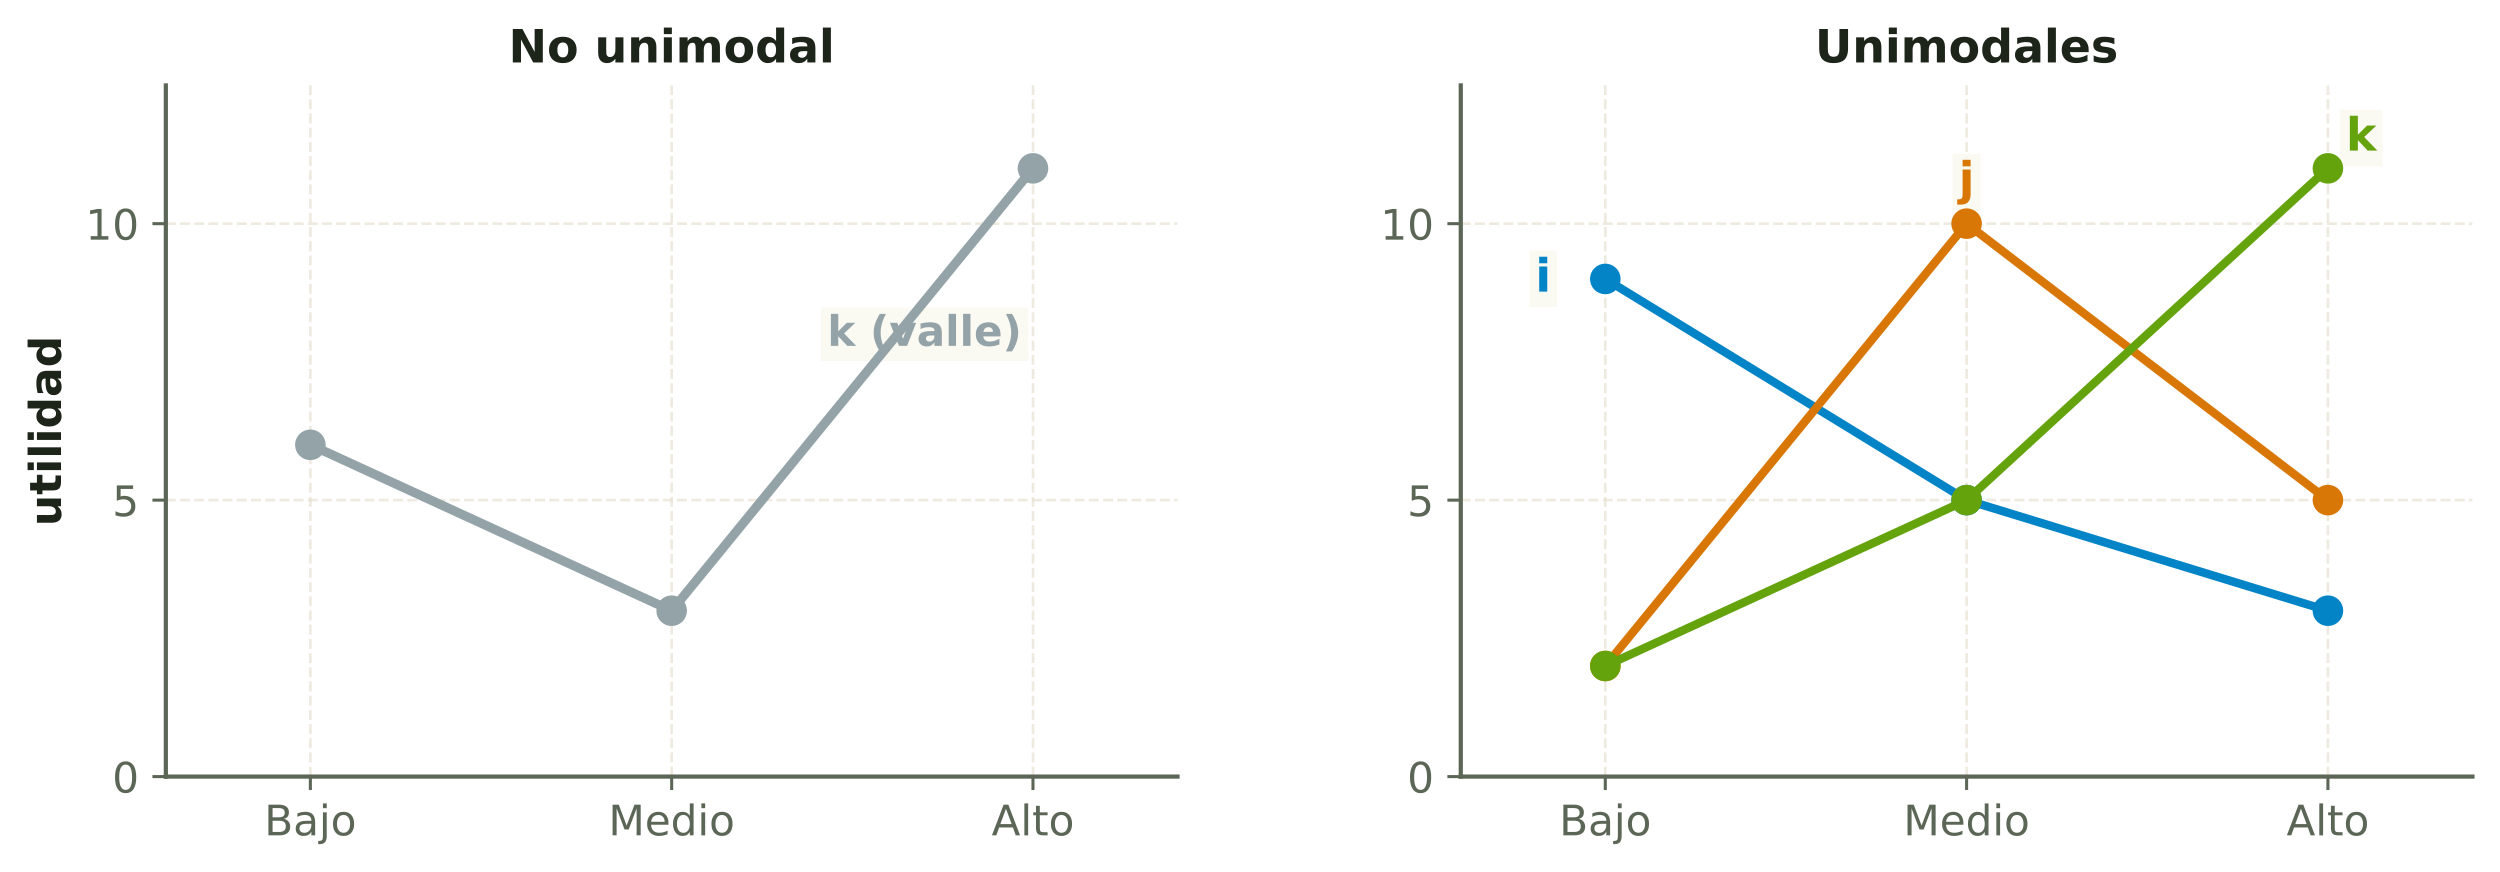
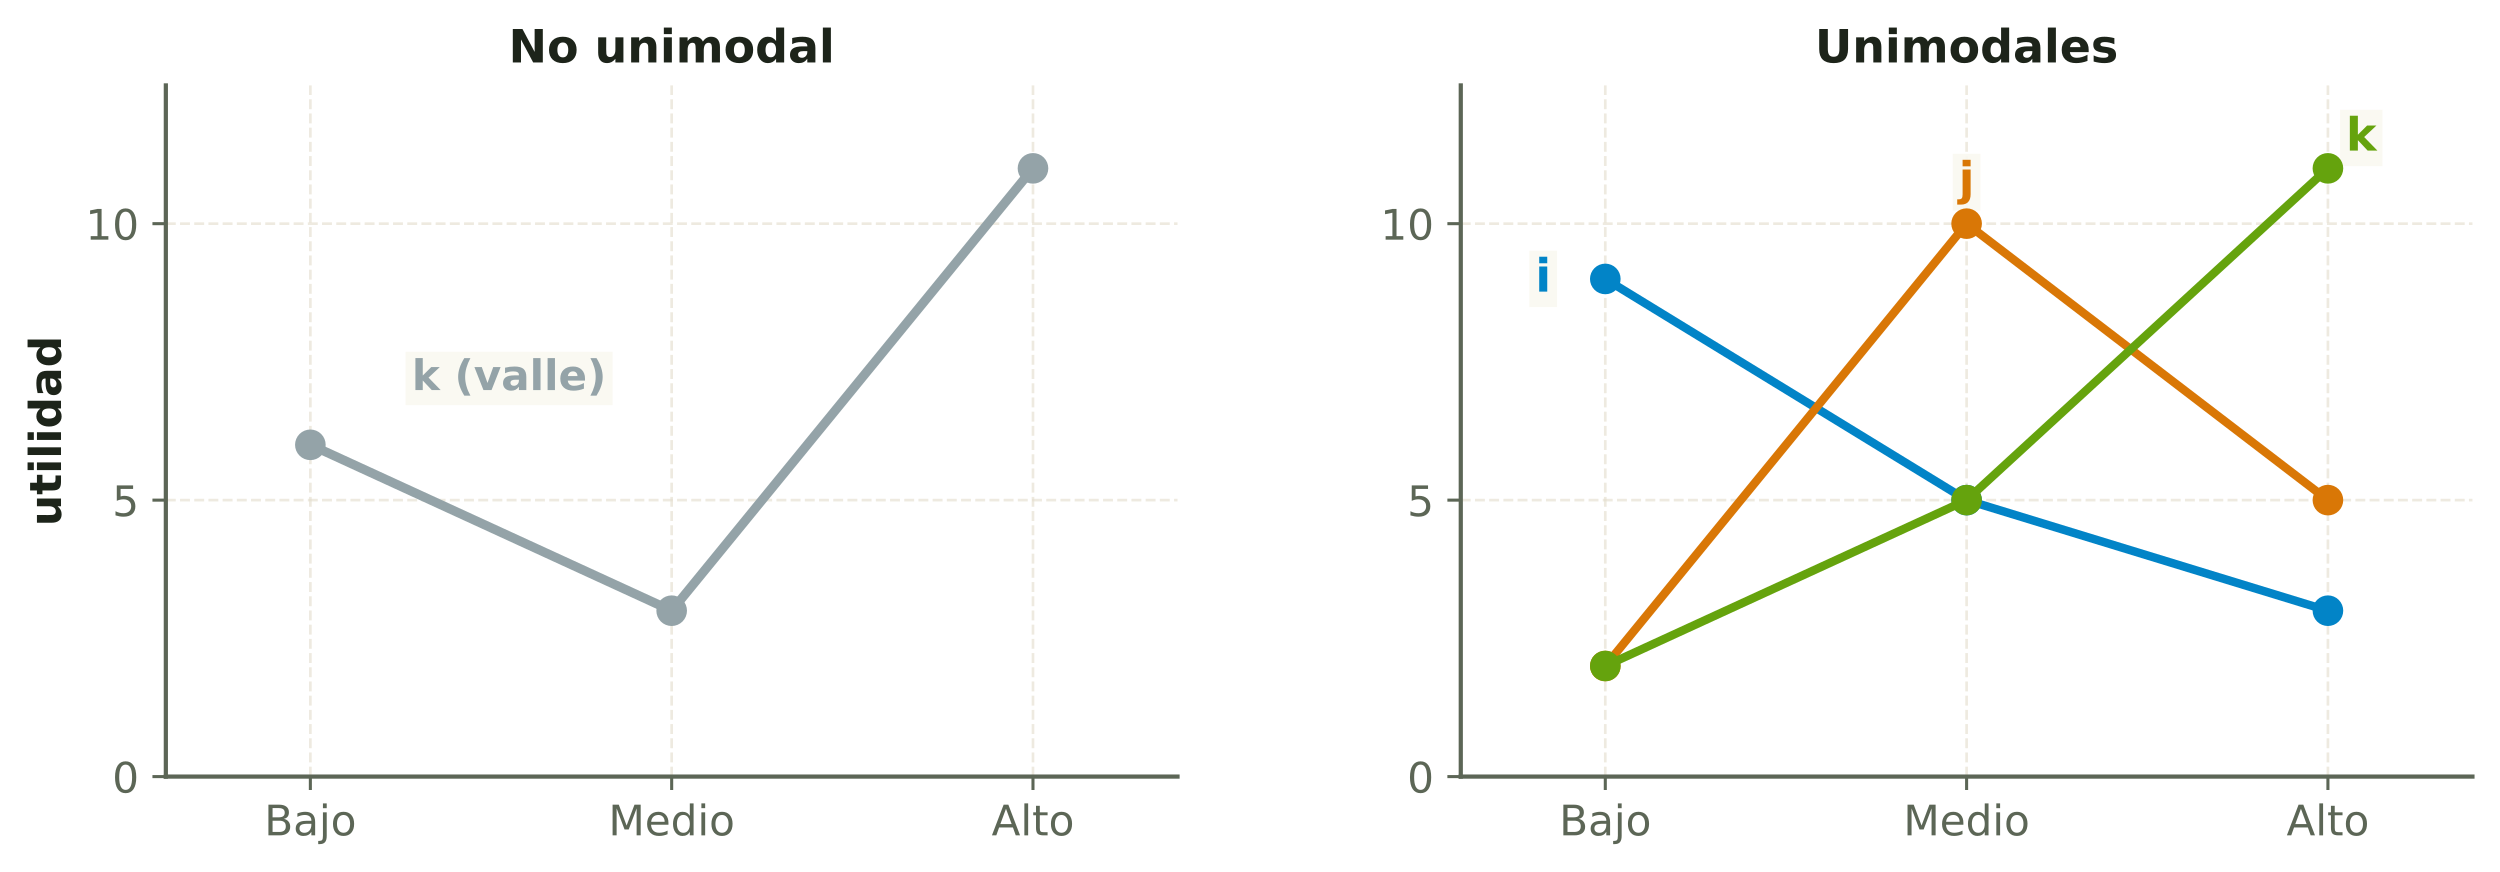
<svg xmlns="http://www.w3.org/2000/svg" xmlns:xlink="http://www.w3.org/1999/xlink" width="653.167pt" height="227.74pt" viewBox="0 0 653.167 227.74" version="1.1">
  <defs>
    <style type="text/css">*{stroke-linejoin: round; stroke-linecap: butt}</style>
  </defs>
  <g id="figure_1">
    <g id="patch_1">
      <path d="M 0 227.74  L 653.167 227.74  L 653.167 0  L 0 0  L 0 227.74  z " style="fill: none; opacity: 0" />
    </g>
    <g id="axes_1">
      <g id="patch_2">
        <path d="M 43.327 202.894  L 307.643 202.894  L 307.643 22.318  L 43.327 22.318  L 43.327 202.894  z " style="fill: none" />
      </g>
      <g id="matplotlib.axis_1">
        <g id="xtick_1">
          <g id="line2d_1">
            <path d="M 81.087 202.894  L 81.087 22.318  " clip-path="url(#p5c5f6a3456)" style="fill: none; stroke-dasharray: 2.59,1.12; stroke-dashoffset: 0; stroke: #e2dccb; stroke-opacity: 0.6; stroke-width: 0.7" />
          </g>
          <g id="line2d_2">
            <defs>
              <path id="m096bc9ec4f" d="M 0 0  L 0 3.5  " style="stroke: #5c6656; stroke-width: 0.8" />
            </defs>
            <g>
              <use xlink:href="#m096bc9ec4f" x="81.087" y="202.894" style="fill: #5c6656; stroke: #5c6656; stroke-width: 0.8" />
            </g>
          </g>
          <g id="text_1">
            <g style="fill: #5c6656" transform="translate(69.04948 218.2524) scale(0.11 -0.11)">
              <defs>
                <path id="DejaVuSans-42" d="M 1259 2228  L 1259 519  L 2272 519  Q 2781 519 3026 730  Q 3272 941 3272 1375  Q 3272 1813 3026 2020  Q 2781 2228 2272 2228  L 1259 2228  z M 1259 4147  L 1259 2741  L 2194 2741  Q 2656 2741 2882 2914  Q 3109 3088 3109 3444  Q 3109 3797 2882 3972  Q 2656 4147 2194 4147  L 1259 4147  z M 628 4666  L 2241 4666  Q 2963 4666 3353 4366  Q 3744 4066 3744 3513  Q 3744 3084 3544 2831  Q 3344 2578 2956 2516  Q 3422 2416 3680 2098  Q 3938 1781 3938 1306  Q 3938 681 3513 340  Q 3088 0 2303 0  L 628 0  L 628 4666  z " transform="scale(0.015625)" />
                <path id="DejaVuSans-61" d="M 2194 1759  Q 1497 1759 1228 1600  Q 959 1441 959 1056  Q 959 750 1161 570  Q 1363 391 1709 391  Q 2188 391 2477 730  Q 2766 1069 2766 1631  L 2766 1759  L 2194 1759  z M 3341 1997  L 3341 0  L 2766 0  L 2766 531  Q 2569 213 2275 61  Q 1981 -91 1556 -91  Q 1019 -91 701 211  Q 384 513 384 1019  Q 384 1609 779 1909  Q 1175 2209 1959 2209  L 2766 2209  L 2766 2266  Q 2766 2663 2505 2880  Q 2244 3097 1772 3097  Q 1472 3097 1187 3025  Q 903 2953 641 2809  L 641 3341  Q 956 3463 1253 3523  Q 1550 3584 1831 3584  Q 2591 3584 2966 3190  Q 3341 2797 3341 1997  z " transform="scale(0.015625)" />
                <path id="DejaVuSans-6a" d="M 603 3500  L 1178 3500  L 1178 -63  Q 1178 -731 923 -1031  Q 669 -1331 103 -1331  L -116 -1331  L -116 -844  L 38 -844  Q 366 -844 484 -692  Q 603 -541 603 -63  L 603 3500  z M 603 4863  L 1178 4863  L 1178 4134  L 603 4134  L 603 4863  z " transform="scale(0.015625)" />
                <path id="DejaVuSans-6f" d="M 1959 3097  Q 1497 3097 1228 2736  Q 959 2375 959 1747  Q 959 1119 1226 758  Q 1494 397 1959 397  Q 2419 397 2687 759  Q 2956 1122 2956 1747  Q 2956 2369 2687 2733  Q 2419 3097 1959 3097  z M 1959 3584  Q 2709 3584 3137 3096  Q 3566 2609 3566 1747  Q 3566 888 3137 398  Q 2709 -91 1959 -91  Q 1206 -91 779 398  Q 353 888 353 1747  Q 353 2609 779 3096  Q 1206 3584 1959 3584  z " transform="scale(0.015625)" />
              </defs>
              <use xlink:href="#DejaVuSans-42" />
              <use xlink:href="#DejaVuSans-61" x="68.604" />
              <use xlink:href="#DejaVuSans-6a" x="129.883" />
              <use xlink:href="#DejaVuSans-6f" x="157.666" />
            </g>
          </g>
        </g>
        <g id="xtick_2">
          <g id="line2d_3">
            <path d="M 175.485 202.894  L 175.485 22.318  " clip-path="url(#p5c5f6a3456)" style="fill: none; stroke-dasharray: 2.59,1.12; stroke-dashoffset: 0; stroke: #e2dccb; stroke-opacity: 0.6; stroke-width: 0.7" />
          </g>
          <g id="line2d_4">
            <g>
              <use xlink:href="#m096bc9ec4f" x="175.485" y="202.894" style="fill: #5c6656; stroke: #5c6656; stroke-width: 0.8" />
            </g>
          </g>
          <g id="text_2">
            <g style="fill: #5c6656" transform="translate(158.9706 218.2524) scale(0.11 -0.11)">
              <defs>
                <path id="DejaVuSans-4d" d="M 628 4666  L 1569 4666  L 2759 1491  L 3956 4666  L 4897 4666  L 4897 0  L 4281 0  L 4281 4097  L 3078 897  L 2444 897  L 1241 4097  L 1241 0  L 628 0  L 628 4666  z " transform="scale(0.015625)" />
                <path id="DejaVuSans-65" d="M 3597 1894  L 3597 1613  L 953 1613  Q 991 1019 1311 708  Q 1631 397 2203 397  Q 2534 397 2845 478  Q 3156 559 3463 722  L 3463 178  Q 3153 47 2828 -22  Q 2503 -91 2169 -91  Q 1331 -91 842 396  Q 353 884 353 1716  Q 353 2575 817 3079  Q 1281 3584 2069 3584  Q 2775 3584 3186 3129  Q 3597 2675 3597 1894  z M 3022 2063  Q 3016 2534 2758 2815  Q 2500 3097 2075 3097  Q 1594 3097 1305 2825  Q 1016 2553 972 2059  L 3022 2063  z " transform="scale(0.015625)" />
                <path id="DejaVuSans-64" d="M 2906 2969  L 2906 4863  L 3481 4863  L 3481 0  L 2906 0  L 2906 525  Q 2725 213 2448 61  Q 2172 -91 1784 -91  Q 1150 -91 751 415  Q 353 922 353 1747  Q 353 2572 751 3078  Q 1150 3584 1784 3584  Q 2172 3584 2448 3432  Q 2725 3281 2906 2969  z M 947 1747  Q 947 1113 1208 752  Q 1469 391 1925 391  Q 2381 391 2643 752  Q 2906 1113 2906 1747  Q 2906 2381 2643 2742  Q 2381 3103 1925 3103  Q 1469 3103 1208 2742  Q 947 2381 947 1747  z " transform="scale(0.015625)" />
                <path id="DejaVuSans-69" d="M 603 3500  L 1178 3500  L 1178 0  L 603 0  L 603 3500  z M 603 4863  L 1178 4863  L 1178 4134  L 603 4134  L 603 4863  z " transform="scale(0.015625)" />
              </defs>
              <use xlink:href="#DejaVuSans-4d" />
              <use xlink:href="#DejaVuSans-65" x="86.279" />
              <use xlink:href="#DejaVuSans-64" x="147.803" />
              <use xlink:href="#DejaVuSans-69" x="211.279" />
              <use xlink:href="#DejaVuSans-6f" x="239.062" />
            </g>
          </g>
        </g>
        <g id="xtick_3">
          <g id="line2d_5">
            <path d="M 269.884 202.894  L 269.884 22.318  " clip-path="url(#p5c5f6a3456)" style="fill: none; stroke-dasharray: 2.59,1.12; stroke-dashoffset: 0; stroke: #e2dccb; stroke-opacity: 0.6; stroke-width: 0.7" />
          </g>
          <g id="line2d_6">
            <g>
              <use xlink:href="#m096bc9ec4f" x="269.884" y="202.894" style="fill: #5c6656; stroke: #5c6656; stroke-width: 0.8" />
            </g>
          </g>
          <g id="text_3">
            <g style="fill: #5c6656" transform="translate(259.0719 218.2524) scale(0.11 -0.11)">
              <defs>
                <path id="DejaVuSans-41" d="M 2188 4044  L 1331 1722  L 3047 1722  L 2188 4044  z M 1831 4666  L 2547 4666  L 4325 0  L 3669 0  L 3244 1197  L 1141 1197  L 716 0  L 50 0  L 1831 4666  z " transform="scale(0.015625)" />
                <path id="DejaVuSans-6c" d="M 603 4863  L 1178 4863  L 1178 0  L 603 0  L 603 4863  z " transform="scale(0.015625)" />
                <path id="DejaVuSans-74" d="M 1172 4494  L 1172 3500  L 2356 3500  L 2356 3053  L 1172 3053  L 1172 1153  Q 1172 725 1289 603  Q 1406 481 1766 481  L 2356 481  L 2356 0  L 1766 0  Q 1100 0 847 248  Q 594 497 594 1153  L 594 3053  L 172 3053  L 172 3500  L 594 3500  L 594 4494  L 1172 4494  z " transform="scale(0.015625)" />
              </defs>
              <use xlink:href="#DejaVuSans-41" />
              <use xlink:href="#DejaVuSans-6c" x="68.408" />
              <use xlink:href="#DejaVuSans-74" x="96.191" />
              <use xlink:href="#DejaVuSans-6f" x="135.4" />
            </g>
          </g>
        </g>
      </g>
      <g id="matplotlib.axis_2">
        <g id="ytick_1">
          <g id="line2d_7">
            <path d="M 43.327 202.894  L 307.643 202.894  " clip-path="url(#p5c5f6a3456)" style="fill: none; stroke-dasharray: 2.59,1.12; stroke-dashoffset: 0; stroke: #e2dccb; stroke-opacity: 0.6; stroke-width: 0.7" />
          </g>
          <g id="line2d_8">
            <defs>
              <path id="m035c01e7cd" d="M 0 0  L -3.5 0  " style="stroke: #5c6656; stroke-width: 0.8" />
            </defs>
            <g>
              <use xlink:href="#m035c01e7cd" x="43.327" y="202.894" style="fill: #5c6656; stroke: #5c6656; stroke-width: 0.8" />
            </g>
          </g>
          <g id="text_4">
            <g style="fill: #5c6656" transform="translate(29.32859 207.0733) scale(0.11 -0.11)">
              <defs>
                <path id="DejaVuSans-30" d="M 2034 4250  Q 1547 4250 1301 3770  Q 1056 3291 1056 2328  Q 1056 1369 1301 889  Q 1547 409 2034 409  Q 2525 409 2770 889  Q 3016 1369 3016 2328  Q 3016 3291 2770 3770  Q 2525 4250 2034 4250  z M 2034 4750  Q 2819 4750 3233 4129  Q 3647 3509 3647 2328  Q 3647 1150 3233 529  Q 2819 -91 2034 -91  Q 1250 -91 836 529  Q 422 1150 422 2328  Q 422 3509 836 4129  Q 1250 4750 2034 4750  z " transform="scale(0.015625)" />
              </defs>
              <use xlink:href="#DejaVuSans-30" />
            </g>
          </g>
        </g>
        <g id="ytick_2">
          <g id="line2d_9">
            <path d="M 43.327 130.664  L 307.643 130.664  " clip-path="url(#p5c5f6a3456)" style="fill: none; stroke-dasharray: 2.59,1.12; stroke-dashoffset: 0; stroke: #e2dccb; stroke-opacity: 0.6; stroke-width: 0.7" />
          </g>
          <g id="line2d_10">
            <g>
              <use xlink:href="#m035c01e7cd" x="43.327" y="130.664" style="fill: #5c6656; stroke: #5c6656; stroke-width: 0.8" />
            </g>
          </g>
          <g id="text_5">
            <g style="fill: #5c6656" transform="translate(29.32859 134.8429) scale(0.11 -0.11)">
              <defs>
                <path id="DejaVuSans-35" d="M 691 4666  L 3169 4666  L 3169 4134  L 1269 4134  L 1269 2991  Q 1406 3038 1543 3061  Q 1681 3084 1819 3084  Q 2600 3084 3056 2656  Q 3513 2228 3513 1497  Q 3513 744 3044 326  Q 2575 -91 1722 -91  Q 1428 -91 1123 -41  Q 819 9 494 109  L 494 744  Q 775 591 1075 516  Q 1375 441 1709 441  Q 2250 441 2565 725  Q 2881 1009 2881 1497  Q 2881 1984 2565 2268  Q 2250 2553 1709 2553  Q 1456 2553 1204 2497  Q 953 2441 691 2322  L 691 4666  z " transform="scale(0.015625)" />
              </defs>
              <use xlink:href="#DejaVuSans-35" />
            </g>
          </g>
        </g>
        <g id="ytick_3">
          <g id="line2d_11">
            <path d="M 43.327 58.433  L 307.643 58.433  " clip-path="url(#p5c5f6a3456)" style="fill: none; stroke-dasharray: 2.59,1.12; stroke-dashoffset: 0; stroke: #e2dccb; stroke-opacity: 0.6; stroke-width: 0.7" />
          </g>
          <g id="line2d_12">
            <g>
              <use xlink:href="#m035c01e7cd" x="43.327" y="58.433" style="fill: #5c6656; stroke: #5c6656; stroke-width: 0.8" />
            </g>
          </g>
          <g id="text_6">
            <g style="fill: #5c6656" transform="translate(22.32984 62.61247) scale(0.11 -0.11)">
              <defs>
                <path id="DejaVuSans-31" d="M 794 531  L 1825 531  L 1825 4091  L 703 3866  L 703 4441  L 1819 4666  L 2450 4666  L 2450 531  L 3481 531  L 3481 0  L 794 0  L 794 531  z " transform="scale(0.015625)" />
              </defs>
              <use xlink:href="#DejaVuSans-31" />
              <use xlink:href="#DejaVuSans-30" x="63.623" />
            </g>
          </g>
        </g>
        <g id="text_7">
          <g style="fill: #1d241a" transform="translate(15.9382 137.4731) rotate(-90) scale(0.115 -0.115)">
            <defs>
              <path id="DejaVuSans-Bold-75" d="M 500 1363  L 500 3500  L 1625 3500  L 1625 3150  Q 1625 2866 1622 2436  Q 1619 2006 1619 1863  Q 1619 1441 1641 1255  Q 1663 1069 1716 984  Q 1784 875 1895 815  Q 2006 756 2150 756  Q 2500 756 2700 1025  Q 2900 1294 2900 1772  L 2900 3500  L 4019 3500  L 4019 0  L 2900 0  L 2900 506  Q 2647 200 2364 54  Q 2081 -91 1741 -91  Q 1134 -91 817 281  Q 500 653 500 1363  z " transform="scale(0.015625)" />
              <path id="DejaVuSans-Bold-74" d="M 1759 4494  L 1759 3500  L 2913 3500  L 2913 2700  L 1759 2700  L 1759 1216  Q 1759 972 1856 886  Q 1953 800 2241 800  L 2816 800  L 2816 0  L 1856 0  Q 1194 0 917 276  Q 641 553 641 1216  L 641 2700  L 84 2700  L 84 3500  L 641 3500  L 641 4494  L 1759 4494  z " transform="scale(0.015625)" />
              <path id="DejaVuSans-Bold-69" d="M 538 3500  L 1656 3500  L 1656 0  L 538 0  L 538 3500  z M 538 4863  L 1656 4863  L 1656 3950  L 538 3950  L 538 4863  z " transform="scale(0.015625)" />
              <path id="DejaVuSans-Bold-6c" d="M 538 4863  L 1656 4863  L 1656 0  L 538 0  L 538 4863  z " transform="scale(0.015625)" />
              <path id="DejaVuSans-Bold-64" d="M 2919 2988  L 2919 4863  L 4044 4863  L 4044 0  L 2919 0  L 2919 506  Q 2688 197 2409 53  Q 2131 -91 1766 -91  Q 1119 -91 703 423  Q 288 938 288 1747  Q 288 2556 703 3070  Q 1119 3584 1766 3584  Q 2128 3584 2408 3439  Q 2688 3294 2919 2988  z M 2181 722  Q 2541 722 2730 984  Q 2919 1247 2919 1747  Q 2919 2247 2730 2509  Q 2541 2772 2181 2772  Q 1825 2772 1636 2509  Q 1447 2247 1447 1747  Q 1447 1247 1636 984  Q 1825 722 2181 722  z " transform="scale(0.015625)" />
              <path id="DejaVuSans-Bold-61" d="M 2106 1575  Q 1756 1575 1579 1456  Q 1403 1338 1403 1106  Q 1403 894 1545 773  Q 1688 653 1941 653  Q 2256 653 2472 879  Q 2688 1106 2688 1447  L 2688 1575  L 2106 1575  z M 3816 1997  L 3816 0  L 2688 0  L 2688 519  Q 2463 200 2181 54  Q 1900 -91 1497 -91  Q 953 -91 614 226  Q 275 544 275 1050  Q 275 1666 698 1953  Q 1122 2241 2028 2241  L 2688 2241  L 2688 2328  Q 2688 2594 2478 2717  Q 2269 2841 1825 2841  Q 1466 2841 1156 2769  Q 847 2697 581 2553  L 581 3406  Q 941 3494 1303 3539  Q 1666 3584 2028 3584  Q 2975 3584 3395 3211  Q 3816 2838 3816 1997  z " transform="scale(0.015625)" />
            </defs>
            <use xlink:href="#DejaVuSans-Bold-75" />
            <use xlink:href="#DejaVuSans-Bold-74" x="71.191" />
            <use xlink:href="#DejaVuSans-Bold-69" x="118.994" />
            <use xlink:href="#DejaVuSans-Bold-6c" x="153.271" />
            <use xlink:href="#DejaVuSans-Bold-69" x="187.549" />
            <use xlink:href="#DejaVuSans-Bold-64" x="221.826" />
            <use xlink:href="#DejaVuSans-Bold-61" x="293.408" />
            <use xlink:href="#DejaVuSans-Bold-64" x="360.889" />
          </g>
        </g>
      </g>
      <g id="patch_3">
        <path d="M 43.327 202.894  L 43.327 22.318  " style="fill: none; stroke: #5c6656; stroke-width: 1.1; stroke-linejoin: miter; stroke-linecap: square" />
      </g>
      <g id="patch_4">
        <path d="M 43.327 202.894  L 307.643 202.894  " style="fill: none; stroke: #5c6656; stroke-width: 1.1; stroke-linejoin: miter; stroke-linecap: square" />
      </g>
      <g id="text_8">
        <g id="patch_5">
-           <path d="M 214.516 94.298  L 268.612 94.298  L 268.612 80.353  L 214.516 80.353  z " style="fill: #faf8f1; opacity: 0.9" />
-         </g>
-         <g style="fill: #94a3a8" transform="translate(216.1662 90.3608) scale(0.11 -0.11)">
+           <path d="M 105.958 105.855  L 160.054 105.855  L 160.054 91.909  L 105.958 91.909  z " style="fill: #faf8f1; opacity: 0.9" />
+         </g>
+         <g style="fill: #94a3a8" transform="translate(107.6079 101.9177) scale(0.11 -0.11)">
          <defs>
            <path id="DejaVuSans-Bold-6b" d="M 538 4863  L 1656 4863  L 1656 2216  L 2944 3500  L 4244 3500  L 2534 1894  L 4378 0  L 3022 0  L 1656 1459  L 1656 0  L 538 0  L 538 4863  z " transform="scale(0.015625)" />
            <path id="DejaVuSans-Bold-20" transform="scale(0.015625)" />
            <path id="DejaVuSans-Bold-28" d="M 2413 -844  L 1484 -844  Q 1006 -72 778 623  Q 550 1319 550 2003  Q 550 2688 779 3389  Q 1009 4091 1484 4856  L 2413 4856  Q 2013 4116 1813 3408  Q 1613 2700 1613 2009  Q 1613 1319 1811 609  Q 2009 -100 2413 -844  z " transform="scale(0.015625)" />
            <path id="DejaVuSans-Bold-76" d="M 97 3500  L 1216 3500  L 2088 1081  L 2956 3500  L 4078 3500  L 2700 0  L 1472 0  L 97 3500  z " transform="scale(0.015625)" />
            <path id="DejaVuSans-Bold-65" d="M 4031 1759  L 4031 1441  L 1416 1441  Q 1456 1047 1700 850  Q 1944 653 2381 653  Q 2734 653 3104 758  Q 3475 863 3866 1075  L 3866 213  Q 3469 63 3072 -14  Q 2675 -91 2278 -91  Q 1328 -91 801 392  Q 275 875 275 1747  Q 275 2603 792 3093  Q 1309 3584 2216 3584  Q 3041 3584 3536 3087  Q 4031 2591 4031 1759  z M 2881 2131  Q 2881 2450 2695 2645  Q 2509 2841 2209 2841  Q 1884 2841 1681 2658  Q 1478 2475 1428 2131  L 2881 2131  z " transform="scale(0.015625)" />
            <path id="DejaVuSans-Bold-29" d="M 513 -844  Q 913 -100 1113 609  Q 1313 1319 1313 2009  Q 1313 2700 1113 3408  Q 913 4116 513 4856  L 1441 4856  Q 1916 4091 2145 3389  Q 2375 2688 2375 2003  Q 2375 1319 2147 623  Q 1919 -72 1441 -844  L 513 -844  z " transform="scale(0.015625)" />
          </defs>
          <use xlink:href="#DejaVuSans-Bold-6b" />
          <use xlink:href="#DejaVuSans-Bold-20" x="66.504" />
          <use xlink:href="#DejaVuSans-Bold-28" x="101.318" />
          <use xlink:href="#DejaVuSans-Bold-76" x="147.021" />
          <use xlink:href="#DejaVuSans-Bold-61" x="212.207" />
          <use xlink:href="#DejaVuSans-Bold-6c" x="279.688" />
          <use xlink:href="#DejaVuSans-Bold-6c" x="313.965" />
          <use xlink:href="#DejaVuSans-Bold-65" x="348.242" />
          <use xlink:href="#DejaVuSans-Bold-29" x="416.064" />
        </g>
      </g>
      <g id="text_9">
        <g style="fill: #1d241a" transform="translate(132.8787 16.31812) scale(0.12 -0.12)">
          <defs>
            <path id="DejaVuSans-Bold-4e" d="M 588 4666  L 1931 4666  L 3628 1466  L 3628 4666  L 4769 4666  L 4769 0  L 3425 0  L 1728 3200  L 1728 0  L 588 0  L 588 4666  z " transform="scale(0.015625)" />
            <path id="DejaVuSans-Bold-6f" d="M 2203 2784  Q 1831 2784 1636 2517  Q 1441 2250 1441 1747  Q 1441 1244 1636 976  Q 1831 709 2203 709  Q 2569 709 2762 976  Q 2956 1244 2956 1747  Q 2956 2250 2762 2517  Q 2569 2784 2203 2784  z M 2203 3584  Q 3106 3584 3614 3096  Q 4122 2609 4122 1747  Q 4122 884 3614 396  Q 3106 -91 2203 -91  Q 1297 -91 786 396  Q 275 884 275 1747  Q 275 2609 786 3096  Q 1297 3584 2203 3584  z " transform="scale(0.015625)" />
            <path id="DejaVuSans-Bold-6e" d="M 4056 2131  L 4056 0  L 2931 0  L 2931 347  L 2931 1631  Q 2931 2084 2911 2256  Q 2891 2428 2841 2509  Q 2775 2619 2662 2680  Q 2550 2741 2406 2741  Q 2056 2741 1856 2470  Q 1656 2200 1656 1722  L 1656 0  L 538 0  L 538 3500  L 1656 3500  L 1656 2988  Q 1909 3294 2193 3439  Q 2478 3584 2822 3584  Q 3428 3584 3742 3212  Q 4056 2841 4056 2131  z " transform="scale(0.015625)" />
            <path id="DejaVuSans-Bold-6d" d="M 3781 2919  Q 3994 3244 4286 3414  Q 4578 3584 4928 3584  Q 5531 3584 5847 3212  Q 6163 2841 6163 2131  L 6163 0  L 5038 0  L 5038 1825  Q 5041 1866 5042 1909  Q 5044 1953 5044 2034  Q 5044 2406 4934 2573  Q 4825 2741 4581 2741  Q 4263 2741 4089 2478  Q 3916 2216 3909 1719  L 3909 0  L 2784 0  L 2784 1825  Q 2784 2406 2684 2573  Q 2584 2741 2328 2741  Q 2006 2741 1831 2477  Q 1656 2213 1656 1722  L 1656 0  L 531 0  L 531 3500  L 1656 3500  L 1656 2988  Q 1863 3284 2130 3434  Q 2397 3584 2719 3584  Q 3081 3584 3359 3409  Q 3638 3234 3781 2919  z " transform="scale(0.015625)" />
          </defs>
          <use xlink:href="#DejaVuSans-Bold-4e" />
          <use xlink:href="#DejaVuSans-Bold-6f" x="83.691" />
          <use xlink:href="#DejaVuSans-Bold-20" x="152.393" />
          <use xlink:href="#DejaVuSans-Bold-75" x="187.207" />
          <use xlink:href="#DejaVuSans-Bold-6e" x="258.398" />
          <use xlink:href="#DejaVuSans-Bold-69" x="329.59" />
          <use xlink:href="#DejaVuSans-Bold-6d" x="363.867" />
          <use xlink:href="#DejaVuSans-Bold-6f" x="468.066" />
          <use xlink:href="#DejaVuSans-Bold-64" x="536.768" />
          <use xlink:href="#DejaVuSans-Bold-61" x="608.35" />
          <use xlink:href="#DejaVuSans-Bold-6c" x="675.83" />
        </g>
      </g>
      <g id="line2d_13">
        <path d="M 81.087 116.218  L 175.485 159.556  L 269.884 43.987  " clip-path="url(#p5c5f6a3456)" style="fill: none; stroke: #94a3a8; stroke-width: 2.4; stroke-linecap: square" />
        <defs>
          <path id="m355ec3fe94" d="M 0 3.5  C 0.928 3.5 1.819 3.131 2.475 2.475  C 3.131 1.819 3.5 0.928 3.5 0  C 3.5 -0.928 3.131 -1.819 2.475 -2.475  C 1.819 -3.131 0.928 -3.5 0 -3.5  C -0.928 -3.5 -1.819 -3.131 -2.475 -2.475  C -3.131 -1.819 -3.5 -0.928 -3.5 0  C -3.5 0.928 -3.131 1.819 -2.475 2.475  C -1.819 3.131 -0.928 3.5 0 3.5  z " style="stroke: #94a3a8" />
        </defs>
        <g clip-path="url(#p5c5f6a3456)">
          <use xlink:href="#m355ec3fe94" x="81.087" y="116.218" style="fill: #94a3a8; stroke: #94a3a8" />
          <use xlink:href="#m355ec3fe94" x="175.485" y="159.556" style="fill: #94a3a8; stroke: #94a3a8" />
          <use xlink:href="#m355ec3fe94" x="269.884" y="43.987" style="fill: #94a3a8; stroke: #94a3a8" />
        </g>
      </g>
    </g>
    <g id="axes_2">
      <g id="patch_6">
        <path d="M 381.652 202.894  L 645.967 202.894  L 645.967 22.318  L 381.652 22.318  L 381.652 202.894  z " style="fill: none" />
      </g>
      <g id="matplotlib.axis_3">
        <g id="xtick_4">
          <g id="line2d_14">
            <path d="M 419.411 202.894  L 419.411 22.318  " clip-path="url(#p6b3fa29982)" style="fill: none; stroke-dasharray: 2.59,1.12; stroke-dashoffset: 0; stroke: #e2dccb; stroke-opacity: 0.6; stroke-width: 0.7" />
          </g>
          <g id="line2d_15">
            <g>
              <use xlink:href="#m096bc9ec4f" x="419.411" y="202.894" style="fill: #5c6656; stroke: #5c6656; stroke-width: 0.8" />
            </g>
          </g>
          <g id="text_10">
            <g style="fill: #5c6656" transform="translate(407.3737 218.2524) scale(0.11 -0.11)">
              <use xlink:href="#DejaVuSans-42" />
              <use xlink:href="#DejaVuSans-61" x="68.604" />
              <use xlink:href="#DejaVuSans-6a" x="129.883" />
              <use xlink:href="#DejaVuSans-6f" x="157.666" />
            </g>
          </g>
        </g>
        <g id="xtick_5">
          <g id="line2d_16">
            <path d="M 513.809 202.894  L 513.809 22.318  " clip-path="url(#p6b3fa29982)" style="fill: none; stroke-dasharray: 2.59,1.12; stroke-dashoffset: 0; stroke: #e2dccb; stroke-opacity: 0.6; stroke-width: 0.7" />
          </g>
          <g id="line2d_17">
            <g>
              <use xlink:href="#m096bc9ec4f" x="513.809" y="202.894" style="fill: #5c6656; stroke: #5c6656; stroke-width: 0.8" />
            </g>
          </g>
          <g id="text_11">
            <g style="fill: #5c6656" transform="translate(497.2948 218.2524) scale(0.11 -0.11)">
              <use xlink:href="#DejaVuSans-4d" />
              <use xlink:href="#DejaVuSans-65" x="86.279" />
              <use xlink:href="#DejaVuSans-64" x="147.803" />
              <use xlink:href="#DejaVuSans-69" x="211.279" />
              <use xlink:href="#DejaVuSans-6f" x="239.062" />
            </g>
          </g>
        </g>
        <g id="xtick_6">
          <g id="line2d_18">
            <path d="M 608.208 202.894  L 608.208 22.318  " clip-path="url(#p6b3fa29982)" style="fill: none; stroke-dasharray: 2.59,1.12; stroke-dashoffset: 0; stroke: #e2dccb; stroke-opacity: 0.6; stroke-width: 0.7" />
          </g>
          <g id="line2d_19">
            <g>
              <use xlink:href="#m096bc9ec4f" x="608.208" y="202.894" style="fill: #5c6656; stroke: #5c6656; stroke-width: 0.8" />
            </g>
          </g>
          <g id="text_12">
            <g style="fill: #5c6656" transform="translate(597.3961 218.2524) scale(0.11 -0.11)">
              <use xlink:href="#DejaVuSans-41" />
              <use xlink:href="#DejaVuSans-6c" x="68.408" />
              <use xlink:href="#DejaVuSans-74" x="96.191" />
              <use xlink:href="#DejaVuSans-6f" x="135.4" />
            </g>
          </g>
        </g>
      </g>
      <g id="matplotlib.axis_4">
        <g id="ytick_4">
          <g id="line2d_20">
            <path d="M 381.652 202.894  L 645.967 202.894  " clip-path="url(#p6b3fa29982)" style="fill: none; stroke-dasharray: 2.59,1.12; stroke-dashoffset: 0; stroke: #e2dccb; stroke-opacity: 0.6; stroke-width: 0.7" />
          </g>
          <g id="line2d_21">
            <g>
              <use xlink:href="#m035c01e7cd" x="381.652" y="202.894" style="fill: #5c6656; stroke: #5c6656; stroke-width: 0.8" />
            </g>
          </g>
          <g id="text_13">
            <g style="fill: #5c6656" transform="translate(367.6528 207.0733) scale(0.11 -0.11)">
              <use xlink:href="#DejaVuSans-30" />
            </g>
          </g>
        </g>
        <g id="ytick_5">
          <g id="line2d_22">
            <path d="M 381.652 130.664  L 645.967 130.664  " clip-path="url(#p6b3fa29982)" style="fill: none; stroke-dasharray: 2.59,1.12; stroke-dashoffset: 0; stroke: #e2dccb; stroke-opacity: 0.6; stroke-width: 0.7" />
          </g>
          <g id="line2d_23">
            <g>
              <use xlink:href="#m035c01e7cd" x="381.652" y="130.664" style="fill: #5c6656; stroke: #5c6656; stroke-width: 0.8" />
            </g>
          </g>
          <g id="text_14">
            <g style="fill: #5c6656" transform="translate(367.6528 134.8429) scale(0.11 -0.11)">
              <use xlink:href="#DejaVuSans-35" />
            </g>
          </g>
        </g>
        <g id="ytick_6">
          <g id="line2d_24">
            <path d="M 381.652 58.433  L 645.967 58.433  " clip-path="url(#p6b3fa29982)" style="fill: none; stroke-dasharray: 2.59,1.12; stroke-dashoffset: 0; stroke: #e2dccb; stroke-opacity: 0.6; stroke-width: 0.7" />
          </g>
          <g id="line2d_25">
            <g>
              <use xlink:href="#m035c01e7cd" x="381.652" y="58.433" style="fill: #5c6656; stroke: #5c6656; stroke-width: 0.8" />
            </g>
          </g>
          <g id="text_15">
            <g style="fill: #5c6656" transform="translate(360.6541 62.61247) scale(0.11 -0.11)">
              <use xlink:href="#DejaVuSans-31" />
              <use xlink:href="#DejaVuSans-30" x="63.623" />
            </g>
          </g>
        </g>
      </g>
      <g id="patch_7">
        <path d="M 381.652 202.894  L 381.652 22.318  " style="fill: none; stroke: #5c6656; stroke-width: 1.1; stroke-linejoin: miter; stroke-linecap: square" />
      </g>
      <g id="patch_8">
        <path d="M 381.652 202.894  L 645.967 202.894  " style="fill: none; stroke: #5c6656; stroke-width: 1.1; stroke-linejoin: miter; stroke-linecap: square" />
      </g>
      <g id="text_16">
        <g id="patch_9">
          <path d="M 399.577 80.246  L 406.811 80.246  L 406.811 65.513  L 399.577 65.513  z " style="fill: #faf8f1; opacity: 0.9" />
        </g>
        <g style="fill: #0284c7" transform="translate(401.1374 76.19066) scale(0.12 -0.12)">
          <use xlink:href="#DejaVuSans-Bold-69" />
        </g>
      </g>
      <g id="text_17">
        <g id="patch_10">
          <path d="M 510.193 55.013  L 517.426 55.013  L 517.426 40.185  L 510.193 40.185  z " style="fill: #faf8f1; opacity: 0.9" />
        </g>
        <g style="fill: #d97706" transform="translate(511.7526 50.86314) scale(0.12 -0.12)">
          <defs>
            <path id="DejaVuSans-Bold-6a" d="M 538 3500  L 1656 3500  L 1656 63  Q 1656 -641 1318 -1011  Q 981 -1381 341 -1381  L -213 -1381  L -213 -647  L -19 -647  Q 300 -647 419 -503  Q 538 -359 538 63  L 538 3500  z M 538 4863  L 1656 4863  L 1656 3950  L 538 3950  L 538 4863  z " transform="scale(0.015625)" />
          </defs>
          <use xlink:href="#DejaVuSans-Bold-6a" />
        </g>
      </g>
      <g id="text_18">
        <g id="patch_11">
          <path d="M 611.368 43.409  L 622.468 43.409  L 622.468 28.675  L 611.368 28.675  z " style="fill: #faf8f1; opacity: 0.9" />
        </g>
        <g style="fill: #65a30d" transform="translate(612.9279 39.35315) scale(0.12 -0.12)">
          <use xlink:href="#DejaVuSans-Bold-6b" />
        </g>
      </g>
      <g id="text_19">
        <g style="fill: #1d241a" transform="translate(474.1935 16.31812) scale(0.12 -0.12)">
          <defs>
            <path id="DejaVuSans-Bold-55" d="M 588 4666  L 1791 4666  L 1791 1869  Q 1791 1291 1980 1042  Q 2169 794 2597 794  Q 3028 794 3217 1042  Q 3406 1291 3406 1869  L 3406 4666  L 4609 4666  L 4609 1869  Q 4609 878 4112 393  Q 3616 -91 2597 -91  Q 1581 -91 1084 393  Q 588 878 588 1869  L 588 4666  z " transform="scale(0.015625)" />
            <path id="DejaVuSans-Bold-73" d="M 3272 3391  L 3272 2541  Q 2913 2691 2578 2766  Q 2244 2841 1947 2841  Q 1628 2841 1473 2761  Q 1319 2681 1319 2516  Q 1319 2381 1436 2309  Q 1553 2238 1856 2203  L 2053 2175  Q 2913 2066 3209 1816  Q 3506 1566 3506 1031  Q 3506 472 3093 190  Q 2681 -91 1863 -91  Q 1516 -91 1145 -36  Q 775 19 384 128  L 384 978  Q 719 816 1070 734  Q 1422 653 1784 653  Q 2113 653 2278 743  Q 2444 834 2444 1013  Q 2444 1163 2330 1236  Q 2216 1309 1875 1350  L 1678 1375  Q 931 1469 631 1722  Q 331 1975 331 2491  Q 331 3047 712 3315  Q 1094 3584 1881 3584  Q 2191 3584 2531 3537  Q 2872 3491 3272 3391  z " transform="scale(0.015625)" />
          </defs>
          <use xlink:href="#DejaVuSans-Bold-55" />
          <use xlink:href="#DejaVuSans-Bold-6e" x="81.201" />
          <use xlink:href="#DejaVuSans-Bold-69" x="152.393" />
          <use xlink:href="#DejaVuSans-Bold-6d" x="186.67" />
          <use xlink:href="#DejaVuSans-Bold-6f" x="290.869" />
          <use xlink:href="#DejaVuSans-Bold-64" x="359.57" />
          <use xlink:href="#DejaVuSans-Bold-61" x="431.152" />
          <use xlink:href="#DejaVuSans-Bold-6c" x="498.633" />
          <use xlink:href="#DejaVuSans-Bold-65" x="532.91" />
          <use xlink:href="#DejaVuSans-Bold-73" x="600.732" />
        </g>
      </g>
      <g id="line2d_26">
        <path d="M 419.411 72.879  L 513.809 130.664  L 608.208 159.556  " clip-path="url(#p6b3fa29982)" style="fill: none; stroke: #0284c7; stroke-width: 2.2; stroke-linecap: square" />
        <defs>
          <path id="m2268fc16c0" d="M 0 3.5  C 0.928 3.5 1.819 3.131 2.475 2.475  C 3.131 1.819 3.5 0.928 3.5 0  C 3.5 -0.928 3.131 -1.819 2.475 -2.475  C 1.819 -3.131 0.928 -3.5 0 -3.5  C -0.928 -3.5 -1.819 -3.131 -2.475 -2.475  C -3.131 -1.819 -3.5 -0.928 -3.5 0  C -3.5 0.928 -3.131 1.819 -2.475 2.475  C -1.819 3.131 -0.928 3.5 0 3.5  z " style="stroke: #0284c7" />
        </defs>
        <g clip-path="url(#p6b3fa29982)">
          <use xlink:href="#m2268fc16c0" x="419.411" y="72.879" style="fill: #0284c7; stroke: #0284c7" />
          <use xlink:href="#m2268fc16c0" x="513.809" y="130.664" style="fill: #0284c7; stroke: #0284c7" />
          <use xlink:href="#m2268fc16c0" x="608.208" y="159.556" style="fill: #0284c7; stroke: #0284c7" />
        </g>
      </g>
      <g id="line2d_27">
        <path d="M 419.411 174.002  L 513.809 58.433  L 608.208 130.664  " clip-path="url(#p6b3fa29982)" style="fill: none; stroke: #d97706; stroke-width: 2.2; stroke-linecap: square" />
        <defs>
          <path id="maa26025bb0" d="M 0 3.5  C 0.928 3.5 1.819 3.131 2.475 2.475  C 3.131 1.819 3.5 0.928 3.5 0  C 3.5 -0.928 3.131 -1.819 2.475 -2.475  C 1.819 -3.131 0.928 -3.5 0 -3.5  C -0.928 -3.5 -1.819 -3.131 -2.475 -2.475  C -3.131 -1.819 -3.5 -0.928 -3.5 0  C -3.5 0.928 -3.131 1.819 -2.475 2.475  C -1.819 3.131 -0.928 3.5 0 3.5  z " style="stroke: #d97706" />
        </defs>
        <g clip-path="url(#p6b3fa29982)">
          <use xlink:href="#maa26025bb0" x="419.411" y="174.002" style="fill: #d97706; stroke: #d97706" />
          <use xlink:href="#maa26025bb0" x="513.809" y="58.433" style="fill: #d97706; stroke: #d97706" />
          <use xlink:href="#maa26025bb0" x="608.208" y="130.664" style="fill: #d97706; stroke: #d97706" />
        </g>
      </g>
      <g id="line2d_28">
        <path d="M 419.411 174.002  L 513.809 130.664  L 608.208 43.987  " clip-path="url(#p6b3fa29982)" style="fill: none; stroke: #65a30d; stroke-width: 2.2; stroke-linecap: square" />
        <defs>
          <path id="m1e070063e6" d="M 0 3.5  C 0.928 3.5 1.819 3.131 2.475 2.475  C 3.131 1.819 3.5 0.928 3.5 0  C 3.5 -0.928 3.131 -1.819 2.475 -2.475  C 1.819 -3.131 0.928 -3.5 0 -3.5  C -0.928 -3.5 -1.819 -3.131 -2.475 -2.475  C -3.131 -1.819 -3.5 -0.928 -3.5 0  C -3.5 0.928 -3.131 1.819 -2.475 2.475  C -1.819 3.131 -0.928 3.5 0 3.5  z " style="stroke: #65a30d" />
        </defs>
        <g clip-path="url(#p6b3fa29982)">
          <use xlink:href="#m1e070063e6" x="419.411" y="174.002" style="fill: #65a30d; stroke: #65a30d" />
          <use xlink:href="#m1e070063e6" x="513.809" y="130.664" style="fill: #65a30d; stroke: #65a30d" />
          <use xlink:href="#m1e070063e6" x="608.208" y="43.987" style="fill: #65a30d; stroke: #65a30d" />
        </g>
      </g>
    </g>
  </g>
  <defs>
    <clipPath id="p5c5f6a3456">
      <rect x="43.327" y="22.318" width="264.316" height="180.576" />
    </clipPath>
    <clipPath id="p6b3fa29982">
      <rect x="381.652" y="22.318" width="264.316" height="180.576" />
    </clipPath>
  </defs>
</svg>
